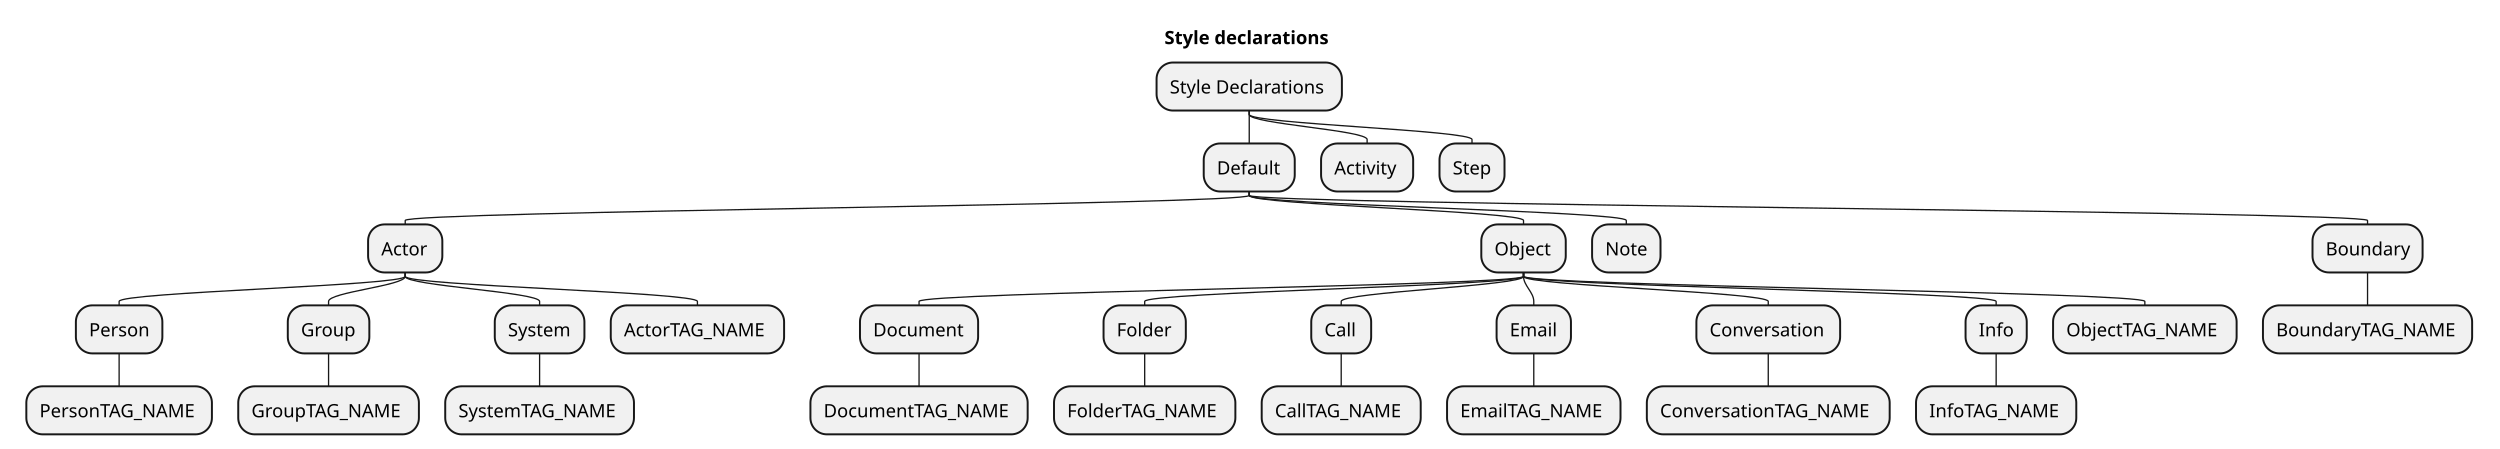
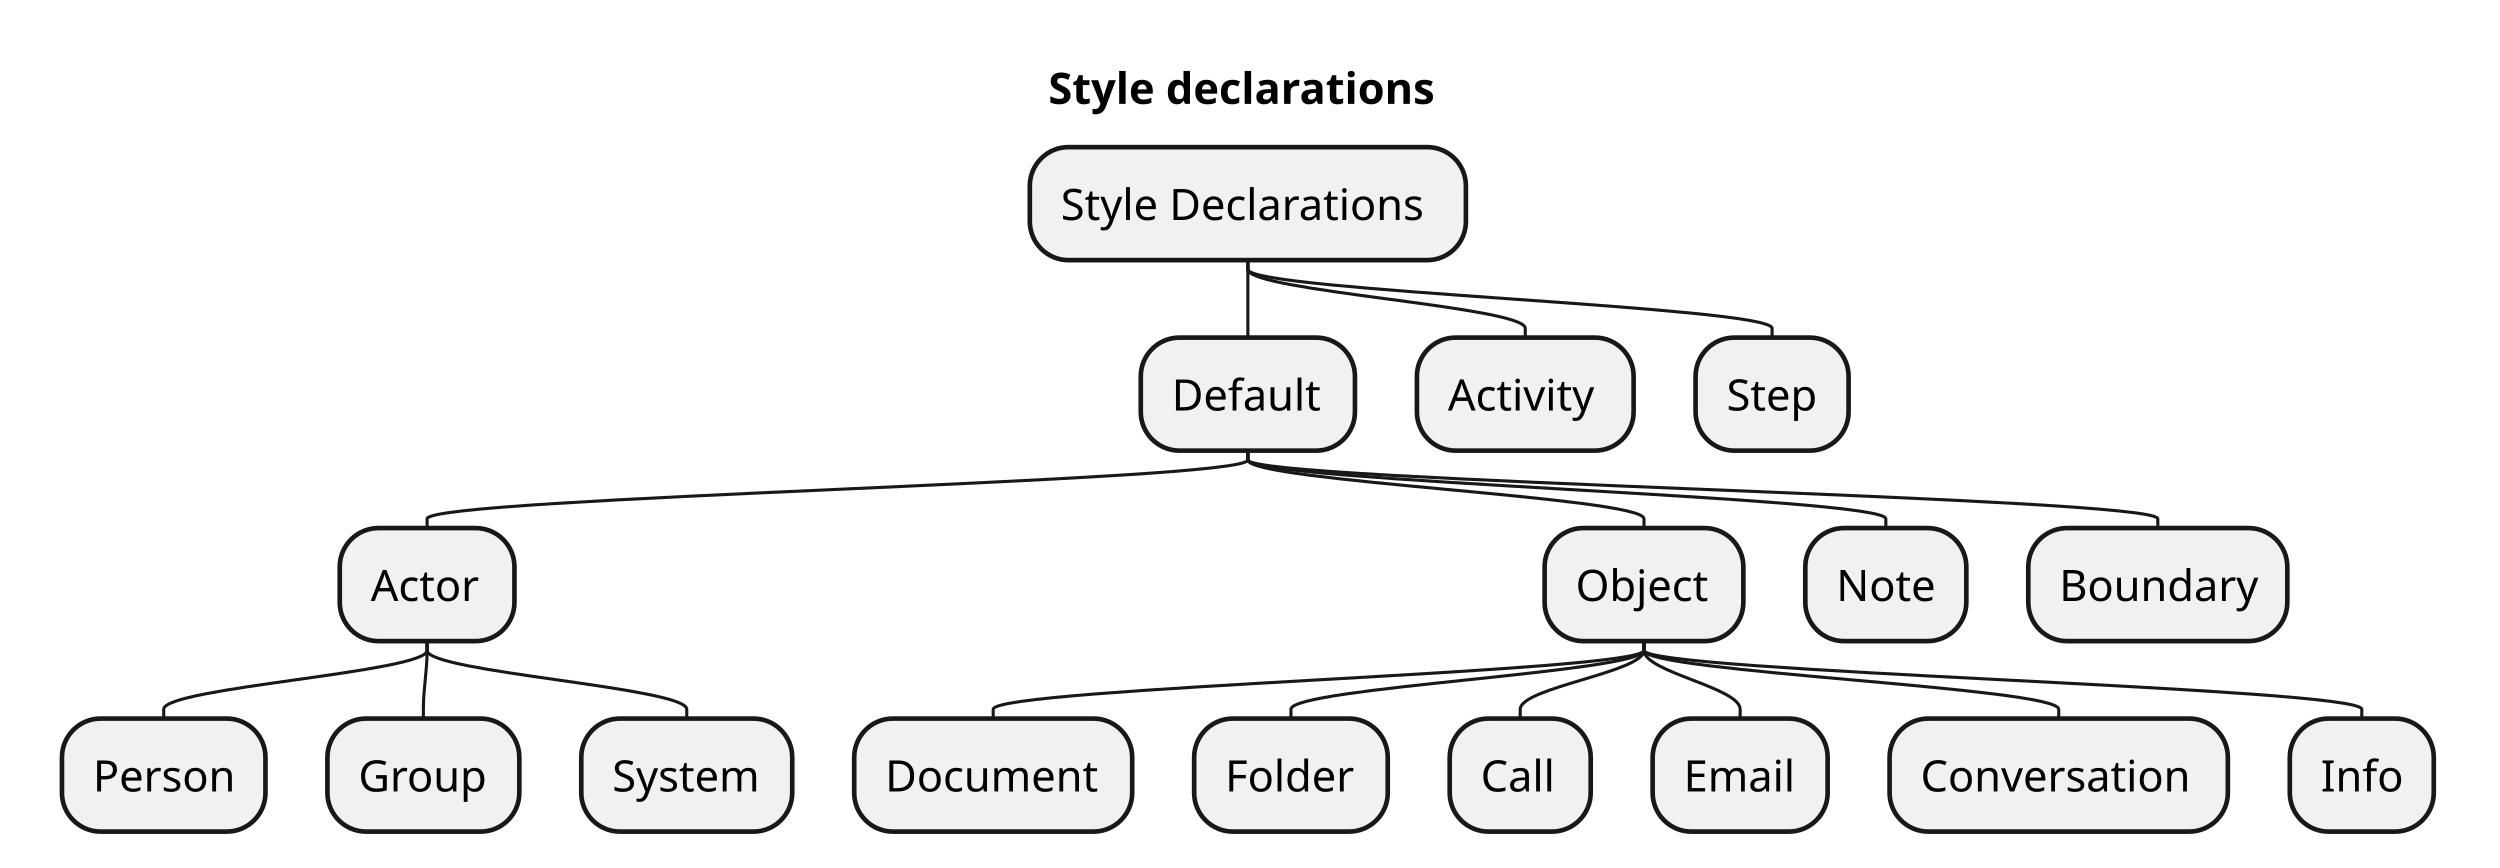
- <svg xmlns="http://www.w3.org/2000/svg" contentStyleType="text/css" height="341px" preserveAspectRatio="none" style="width:1899px;height:341px;background:#FFFFFF;" version="1.1" viewBox="0 0 1899 341" width="1899px" zoomAndPan="magnify">
+ <svg xmlns="http://www.w3.org/2000/svg" contentStyleType="text/css" height="280px" preserveAspectRatio="none" style="width:807px;height:280px;background:#FFFFFF;" version="1.1" viewBox="0 0 807 280" width="807px" zoomAndPan="magnify">
  <defs />
  <g>
-     <text fill="#000000" font-family="sans-serif" font-size="14" font-weight="bold" lengthAdjust="spacing" textLength="127.791" x="884.521" y="33.535">Style declarations</text>
-     <rect fill="#F1F1F1" height="36.488" rx="12.5" ry="12.5" style="stroke:#181818;stroke-width:1.5;" width="140.77" x="878.531" y="47.488" />
-     <text fill="#000000" font-family="sans-serif" font-size="14" lengthAdjust="spacing" textLength="120.77" x="888.531" y="71.023">Style Declarations</text>
-     <rect fill="#F1F1F1" height="36.488" rx="12.5" ry="12.5" style="stroke:#181818;stroke-width:1.5;" width="69.137" x="914.348" y="108.977" />
-     <text fill="#000000" font-family="sans-serif" font-size="14" lengthAdjust="spacing" textLength="49.137" x="924.348" y="132.512">Default</text>
-     <rect fill="#F1F1F1" height="36.488" rx="12.5" ry="12.5" style="stroke:#181818;stroke-width:1.5;" width="56.395" x="279.603" y="170.465" />
-     <text fill="#000000" font-family="sans-serif" font-size="14" lengthAdjust="spacing" textLength="36.395" x="289.603" y="194">Actor</text>
-     <rect fill="#F1F1F1" height="36.488" rx="12.5" ry="12.5" style="stroke:#181818;stroke-width:1.5;" width="65.691" x="57.639" y="231.953" />
-     <text fill="#000000" font-family="sans-serif" font-size="14" lengthAdjust="spacing" textLength="45.691" x="67.639" y="255.488">Person</text>
-     <rect fill="#F1F1F1" height="36.488" rx="12.5" ry="12.5" style="stroke:#181818;stroke-width:1.5;" width="140.969" x="20" y="293.441" />
-     <text fill="#000000" font-family="sans-serif" font-size="14" lengthAdjust="spacing" textLength="120.969" x="30" y="316.977">PersonTAG_NAME</text>
-     <path d="M90.484,268.441 L90.484,271.441 C90.484,278.441 90.484,283.441 90.484,290.441 L90.484,293.441 " fill="none" style="stroke:#181818;stroke-width:1.0;" />
-     <path d="M307.8,206.953 L307.8,209.953 C307.8,216.953 90.484,221.953 90.484,228.953 L90.484,231.953 " fill="none" style="stroke:#181818;stroke-width:1.0;" />
-     <rect fill="#F1F1F1" height="36.488" rx="12.5" ry="12.5" style="stroke:#181818;stroke-width:1.5;" width="61.945" x="218.607" y="231.953" />
-     <text fill="#000000" font-family="sans-serif" font-size="14" lengthAdjust="spacing" textLength="41.945" x="228.607" y="255.488">Group</text>
-     <rect fill="#F1F1F1" height="36.488" rx="12.5" ry="12.5" style="stroke:#181818;stroke-width:1.5;" width="137.223" x="180.969" y="293.441" />
-     <text fill="#000000" font-family="sans-serif" font-size="14" lengthAdjust="spacing" textLength="117.223" x="190.969" y="316.977">GroupTAG_NAME</text>
-     <path d="M249.58,268.441 L249.58,271.441 C249.58,278.441 249.58,283.441 249.58,290.441 L249.58,293.441 " fill="none" style="stroke:#181818;stroke-width:1.0;" />
-     <path d="M307.8,206.953 L307.8,209.953 C307.8,216.953 249.58,221.953 249.58,228.953 L249.58,231.953 " fill="none" style="stroke:#181818;stroke-width:1.0;" />
-     <rect fill="#F1F1F1" height="36.488" rx="12.5" ry="12.5" style="stroke:#181818;stroke-width:1.5;" width="68.098" x="375.83" y="231.953" />
-     <text fill="#000000" font-family="sans-serif" font-size="14" lengthAdjust="spacing" textLength="48.098" x="385.83" y="255.488">System</text>
-     <rect fill="#F1F1F1" height="36.488" rx="12.5" ry="12.5" style="stroke:#181818;stroke-width:1.5;" width="143.375" x="338.191" y="293.441" />
-     <text fill="#000000" font-family="sans-serif" font-size="14" lengthAdjust="spacing" textLength="123.375" x="348.191" y="316.977">SystemTAG_NAME</text>
-     <path d="M409.879,268.441 L409.879,271.441 C409.879,278.441 409.879,283.441 409.879,290.441 L409.879,293.441 " fill="none" style="stroke:#181818;stroke-width:1.0;" />
-     <path d="M307.8,206.953 L307.8,209.953 C307.8,216.953 409.879,221.953 409.879,228.953 L409.879,231.953 " fill="none" style="stroke:#181818;stroke-width:1.0;" />
-     <rect fill="#F1F1F1" height="36.488" rx="12.5" ry="12.5" style="stroke:#181818;stroke-width:1.5;" width="131.672" x="463.928" y="231.953" />
-     <text fill="#000000" font-family="sans-serif" font-size="14" lengthAdjust="spacing" textLength="111.672" x="473.928" y="255.488">ActorTAG_NAME</text>
-     <path d="M307.8,206.953 L307.8,209.953 C307.8,216.953 529.764,221.953 529.764,228.953 L529.764,231.953 " fill="none" style="stroke:#181818;stroke-width:1.0;" />
-     <path d="M948.917,145.465 L948.917,148.465 C948.917,155.465 307.8,160.465 307.8,167.465 L307.8,170.465 " fill="none" style="stroke:#181818;stroke-width:1.0;" />
-     <rect fill="#F1F1F1" height="36.488" rx="12.5" ry="12.5" style="stroke:#181818;stroke-width:1.5;" width="64.153" x="1125.193" y="170.465" />
-     <text fill="#000000" font-family="sans-serif" font-size="14" lengthAdjust="spacing" textLength="44.153" x="1135.193" y="194">Object</text>
-     <rect fill="#F1F1F1" height="36.488" rx="12.5" ry="12.5" style="stroke:#181818;stroke-width:1.5;" width="89.74" x="653.238" y="231.953" />
-     <text fill="#000000" font-family="sans-serif" font-size="14" lengthAdjust="spacing" textLength="69.74" x="663.238" y="255.488">Document</text>
-     <rect fill="#F1F1F1" height="36.488" rx="12.5" ry="12.5" style="stroke:#181818;stroke-width:1.5;" width="165.018" x="615.6" y="293.441" />
-     <text fill="#000000" font-family="sans-serif" font-size="14" lengthAdjust="spacing" textLength="145.018" x="625.6" y="316.977">DocumentTAG_NAME</text>
-     <path d="M698.108,268.441 L698.108,271.441 C698.108,278.441 698.108,283.441 698.108,290.441 L698.108,293.441 " fill="none" style="stroke:#181818;stroke-width:1.0;" />
-     <path d="M1157.27,206.953 L1157.27,209.953 C1157.27,216.953 698.108,221.953 698.108,228.953 L698.108,231.953 " fill="none" style="stroke:#181818;stroke-width:1.0;" />
-     <rect fill="#F1F1F1" height="36.488" rx="12.5" ry="12.5" style="stroke:#181818;stroke-width:1.5;" width="62.492" x="838.256" y="231.953" />
-     <text fill="#000000" font-family="sans-serif" font-size="14" lengthAdjust="spacing" textLength="42.492" x="848.256" y="255.488">Folder</text>
-     <rect fill="#F1F1F1" height="36.488" rx="12.5" ry="12.5" style="stroke:#181818;stroke-width:1.5;" width="137.769" x="800.617" y="293.441" />
-     <text fill="#000000" font-family="sans-serif" font-size="14" lengthAdjust="spacing" textLength="117.769" x="810.617" y="316.977">FolderTAG_NAME</text>
-     <path d="M869.502,268.441 L869.502,271.441 C869.502,278.441 869.502,283.441 869.502,290.441 L869.502,293.441 " fill="none" style="stroke:#181818;stroke-width:1.0;" />
-     <path d="M1157.27,206.953 L1157.27,209.953 C1157.27,216.953 869.502,221.953 869.502,228.953 L869.502,231.953 " fill="none" style="stroke:#181818;stroke-width:1.0;" />
-     <rect fill="#F1F1F1" height="36.488" rx="12.5" ry="12.5" style="stroke:#181818;stroke-width:1.5;" width="45.512" x="996.025" y="231.953" />
-     <text fill="#000000" font-family="sans-serif" font-size="14" lengthAdjust="spacing" textLength="25.512" x="1006.025" y="255.488">Call</text>
-     <rect fill="#F1F1F1" height="36.488" rx="12.5" ry="12.5" style="stroke:#181818;stroke-width:1.5;" width="120.789" x="958.387" y="293.441" />
-     <text fill="#000000" font-family="sans-serif" font-size="14" lengthAdjust="spacing" textLength="100.789" x="968.387" y="316.977">CallTAG_NAME</text>
-     <path d="M1018.781,268.441 L1018.781,271.441 C1018.781,278.441 1018.781,283.441 1018.781,290.441 L1018.781,293.441 " fill="none" style="stroke:#181818;stroke-width:1.0;" />
-     <path d="M1157.27,206.953 L1157.27,209.953 C1157.27,216.953 1018.781,221.953 1018.781,228.953 L1018.781,231.953 " fill="none" style="stroke:#181818;stroke-width:1.0;" />
-     <rect fill="#F1F1F1" height="36.488" rx="12.5" ry="12.5" style="stroke:#181818;stroke-width:1.5;" width="56.483" x="1136.814" y="231.953" />
-     <text fill="#000000" font-family="sans-serif" font-size="14" lengthAdjust="spacing" textLength="36.483" x="1146.814" y="255.488">Email</text>
-     <rect fill="#F1F1F1" height="36.488" rx="12.5" ry="12.5" style="stroke:#181818;stroke-width:1.5;" width="131.761" x="1099.176" y="293.441" />
-     <text fill="#000000" font-family="sans-serif" font-size="14" lengthAdjust="spacing" textLength="111.761" x="1109.176" y="316.977">EmailTAG_NAME</text>
-     <path d="M1165.056,268.441 L1165.056,271.441 C1165.056,278.441 1165.056,283.441 1165.056,290.441 L1165.056,293.441 " fill="none" style="stroke:#181818;stroke-width:1.0;" />
-     <path d="M1157.27,206.953 L1157.27,209.953 C1157.27,216.953 1165.056,221.953 1165.056,228.953 L1165.056,231.953 " fill="none" style="stroke:#181818;stroke-width:1.0;" />
-     <rect fill="#F1F1F1" height="36.488" rx="12.5" ry="12.5" style="stroke:#181818;stroke-width:1.5;" width="109.189" x="1288.575" y="231.953" />
-     <text fill="#000000" font-family="sans-serif" font-size="14" lengthAdjust="spacing" textLength="89.189" x="1298.575" y="255.488">Conversation</text>
-     <rect fill="#F1F1F1" height="36.488" rx="12.5" ry="12.5" style="stroke:#181818;stroke-width:1.5;" width="184.466" x="1250.937" y="293.441" />
-     <text fill="#000000" font-family="sans-serif" font-size="14" lengthAdjust="spacing" textLength="164.466" x="1260.937" y="316.977">ConversationTAG_NAME</text>
-     <path d="M1343.169,268.441 L1343.169,271.441 C1343.169,278.441 1343.169,283.441 1343.169,290.441 L1343.169,293.441 " fill="none" style="stroke:#181818;stroke-width:1.0;" />
-     <path d="M1157.27,206.953 L1157.27,209.953 C1157.27,216.953 1343.169,221.953 1343.169,228.953 L1343.169,231.953 " fill="none" style="stroke:#181818;stroke-width:1.0;" />
-     <rect fill="#F1F1F1" height="36.488" rx="12.5" ry="12.5" style="stroke:#181818;stroke-width:1.5;" width="46.469" x="1493.041" y="231.953" />
-     <text fill="#000000" font-family="sans-serif" font-size="14" lengthAdjust="spacing" textLength="26.469" x="1503.041" y="255.488">Info</text>
-     <rect fill="#F1F1F1" height="36.488" rx="12.5" ry="12.5" style="stroke:#181818;stroke-width:1.5;" width="121.746" x="1455.402" y="293.441" />
-     <text fill="#000000" font-family="sans-serif" font-size="14" lengthAdjust="spacing" textLength="101.746" x="1465.402" y="316.977">InfoTAG_NAME</text>
-     <path d="M1516.275,268.441 L1516.275,271.441 C1516.275,278.441 1516.275,283.441 1516.275,290.441 L1516.275,293.441 " fill="none" style="stroke:#181818;stroke-width:1.0;" />
-     <path d="M1157.27,206.953 L1157.27,209.953 C1157.27,216.953 1516.275,221.953 1516.275,228.953 L1516.275,231.953 " fill="none" style="stroke:#181818;stroke-width:1.0;" />
-     <rect fill="#F1F1F1" height="36.488" rx="12.5" ry="12.5" style="stroke:#181818;stroke-width:1.5;" width="139.431" x="1559.51" y="231.953" />
-     <text fill="#000000" font-family="sans-serif" font-size="14" lengthAdjust="spacing" textLength="119.431" x="1569.51" y="255.488">ObjectTAG_NAME</text>
-     <path d="M1157.27,206.953 L1157.27,209.953 C1157.27,216.953 1629.225,221.953 1629.225,228.953 L1629.225,231.953 " fill="none" style="stroke:#181818;stroke-width:1.0;" />
-     <path d="M948.917,145.465 L948.917,148.465 C948.917,155.465 1157.27,160.465 1157.27,167.465 L1157.27,170.465 " fill="none" style="stroke:#181818;stroke-width:1.0;" />
-     <rect fill="#F1F1F1" height="36.488" rx="12.5" ry="12.5" style="stroke:#181818;stroke-width:1.5;" width="51.978" x="1209.347" y="170.465" />
-     <text fill="#000000" font-family="sans-serif" font-size="14" lengthAdjust="spacing" textLength="31.979" x="1219.347" y="194">Note</text>
-     <path d="M948.917,145.465 L948.917,148.465 C948.917,155.465 1235.336,160.465 1235.336,167.465 L1235.336,170.465 " fill="none" style="stroke:#181818;stroke-width:1.0;" />
-     <rect fill="#F1F1F1" height="36.488" rx="12.5" ry="12.5" style="stroke:#181818;stroke-width:1.5;" width="83.615" x="1756.579" y="170.465" />
-     <text fill="#000000" font-family="sans-serif" font-size="14" lengthAdjust="spacing" textLength="63.615" x="1766.579" y="194">Boundary</text>
-     <rect fill="#F1F1F1" height="36.488" rx="12.5" ry="12.5" style="stroke:#181818;stroke-width:1.5;" width="158.893" x="1718.94" y="231.953" />
-     <text fill="#000000" font-family="sans-serif" font-size="14" lengthAdjust="spacing" textLength="138.893" x="1728.94" y="255.488">BoundaryTAG_NAME</text>
-     <path d="M1798.387,206.953 L1798.387,209.953 C1798.387,216.953 1798.387,221.953 1798.387,228.953 L1798.387,231.953 " fill="none" style="stroke:#181818;stroke-width:1.0;" />
-     <path d="M948.917,145.465 L948.917,148.465 C948.917,155.465 1798.387,160.465 1798.387,167.465 L1798.387,170.465 " fill="none" style="stroke:#181818;stroke-width:1.0;" />
-     <path d="M948.917,83.977 L948.917,86.977 C948.917,93.977 948.917,98.977 948.917,105.977 L948.917,108.977 " fill="none" style="stroke:#181818;stroke-width:1.0;" />
-     <rect fill="#F1F1F1" height="36.488" rx="12.5" ry="12.5" style="stroke:#181818;stroke-width:1.5;" width="69.957" x="1003.485" y="108.977" />
-     <text fill="#000000" font-family="sans-serif" font-size="14" lengthAdjust="spacing" textLength="49.957" x="1013.485" y="132.512">Activity</text>
-     <path d="M948.917,83.977 L948.917,86.977 C948.917,93.977 1038.463,98.977 1038.463,105.977 L1038.463,108.977 " fill="none" style="stroke:#181818;stroke-width:1.0;" />
-     <rect fill="#F1F1F1" height="36.488" rx="12.5" ry="12.5" style="stroke:#181818;stroke-width:1.5;" width="49.388" x="1093.442" y="108.977" />
-     <text fill="#000000" font-family="sans-serif" font-size="14" lengthAdjust="spacing" textLength="29.388" x="1103.442" y="132.512">Step</text>
-     <path d="M948.917,83.977 L948.917,86.977 C948.917,93.977 1118.136,98.977 1118.136,105.977 L1118.136,108.977 " fill="none" style="stroke:#181818;stroke-width:1.0;" />
+     <text fill="#000000" font-family="sans-serif" font-size="14" font-weight="bold" lengthAdjust="spacing" textLength="127.791" x="338.414" y="33.535">Style declarations</text>
+     <rect fill="#F1F1F1" height="36.488" rx="12.5" ry="12.5" style="stroke:#181818;stroke-width:1.5;" width="140.77" x="332.424" y="47.488" />
+     <text fill="#000000" font-family="sans-serif" font-size="14" lengthAdjust="spacing" textLength="120.77" x="342.424" y="71.023">Style Declarations</text>
+     <rect fill="#F1F1F1" height="36.488" rx="12.5" ry="12.5" style="stroke:#181818;stroke-width:1.5;" width="69.137" x="368.241" y="108.977" />
+     <text fill="#000000" font-family="sans-serif" font-size="14" lengthAdjust="spacing" textLength="49.137" x="378.241" y="132.512">Default</text>
+     <rect fill="#F1F1F1" height="36.488" rx="12.5" ry="12.5" style="stroke:#181818;stroke-width:1.5;" width="56.395" x="109.67" y="170.465" />
+     <text fill="#000000" font-family="sans-serif" font-size="14" lengthAdjust="spacing" textLength="36.395" x="119.67" y="194">Actor</text>
+     <rect fill="#F1F1F1" height="36.488" rx="12.5" ry="12.5" style="stroke:#181818;stroke-width:1.5;" width="65.691" x="20" y="231.953" />
+     <text fill="#000000" font-family="sans-serif" font-size="14" lengthAdjust="spacing" textLength="45.691" x="30" y="255.488">Person</text>
+     <path d="M137.867,206.953 L137.867,209.953 C137.867,216.953 52.846,221.953 52.846,228.953 L52.846,231.953 " fill="none" style="stroke:#181818;stroke-width:1.0;" />
+     <rect fill="#F1F1F1" height="36.488" rx="12.5" ry="12.5" style="stroke:#181818;stroke-width:1.5;" width="61.945" x="105.691" y="231.953" />
+     <text fill="#000000" font-family="sans-serif" font-size="14" lengthAdjust="spacing" textLength="41.945" x="115.691" y="255.488">Group</text>
+     <path d="M137.867,206.953 L137.867,209.953 C137.867,216.953 136.664,221.953 136.664,228.953 L136.664,231.953 " fill="none" style="stroke:#181818;stroke-width:1.0;" />
+     <rect fill="#F1F1F1" height="36.488" rx="12.5" ry="12.5" style="stroke:#181818;stroke-width:1.5;" width="68.098" x="187.637" y="231.953" />
+     <text fill="#000000" font-family="sans-serif" font-size="14" lengthAdjust="spacing" textLength="48.098" x="197.637" y="255.488">System</text>
+     <path d="M137.867,206.953 L137.867,209.953 C137.867,216.953 221.685,221.953 221.685,228.953 L221.685,231.953 " fill="none" style="stroke:#181818;stroke-width:1.0;" />
+     <path d="M402.81,145.465 L402.81,148.465 C402.81,155.465 137.867,160.465 137.867,167.465 L137.867,170.465 " fill="none" style="stroke:#181818;stroke-width:1.0;" />
+     <rect fill="#F1F1F1" height="36.488" rx="12.5" ry="12.5" style="stroke:#181818;stroke-width:1.5;" width="64.153" x="498.6" y="170.465" />
+     <text fill="#000000" font-family="sans-serif" font-size="14" lengthAdjust="spacing" textLength="44.153" x="508.6" y="194">Object</text>
+     <rect fill="#F1F1F1" height="36.488" rx="12.5" ry="12.5" style="stroke:#181818;stroke-width:1.5;" width="89.74" x="275.734" y="231.953" />
+     <text fill="#000000" font-family="sans-serif" font-size="14" lengthAdjust="spacing" textLength="69.74" x="285.734" y="255.488">Document</text>
+     <path d="M530.677,206.953 L530.677,209.953 C530.677,216.953 320.604,221.953 320.604,228.953 L320.604,231.953 " fill="none" style="stroke:#181818;stroke-width:1.0;" />
+     <rect fill="#F1F1F1" height="36.488" rx="12.5" ry="12.5" style="stroke:#181818;stroke-width:1.5;" width="62.492" x="385.475" y="231.953" />
+     <text fill="#000000" font-family="sans-serif" font-size="14" lengthAdjust="spacing" textLength="42.492" x="395.475" y="255.488">Folder</text>
+     <path d="M530.677,206.953 L530.677,209.953 C530.677,216.953 416.721,221.953 416.721,228.953 L416.721,231.953 " fill="none" style="stroke:#181818;stroke-width:1.0;" />
+     <rect fill="#F1F1F1" height="36.488" rx="12.5" ry="12.5" style="stroke:#181818;stroke-width:1.5;" width="45.512" x="467.967" y="231.953" />
+     <text fill="#000000" font-family="sans-serif" font-size="14" lengthAdjust="spacing" textLength="25.512" x="477.967" y="255.488">Call</text>
+     <path d="M530.677,206.953 L530.677,209.953 C530.677,216.953 490.723,221.953 490.723,228.953 L490.723,231.953 " fill="none" style="stroke:#181818;stroke-width:1.0;" />
+     <rect fill="#F1F1F1" height="36.488" rx="12.5" ry="12.5" style="stroke:#181818;stroke-width:1.5;" width="56.483" x="533.479" y="231.953" />
+     <text fill="#000000" font-family="sans-serif" font-size="14" lengthAdjust="spacing" textLength="36.483" x="543.479" y="255.488">Email</text>
+     <path d="M530.677,206.953 L530.677,209.953 C530.677,216.953 561.72,221.953 561.72,228.953 L561.72,231.953 " fill="none" style="stroke:#181818;stroke-width:1.0;" />
+     <rect fill="#F1F1F1" height="36.488" rx="12.5" ry="12.5" style="stroke:#181818;stroke-width:1.5;" width="109.189" x="609.962" y="231.953" />
+     <text fill="#000000" font-family="sans-serif" font-size="14" lengthAdjust="spacing" textLength="89.189" x="619.962" y="255.488">Conversation</text>
+     <path d="M530.677,206.953 L530.677,209.953 C530.677,216.953 664.556,221.953 664.556,228.953 L664.556,231.953 " fill="none" style="stroke:#181818;stroke-width:1.0;" />
+     <rect fill="#F1F1F1" height="36.488" rx="12.5" ry="12.5" style="stroke:#181818;stroke-width:1.5;" width="46.469" x="739.15" y="231.953" />
+     <text fill="#000000" font-family="sans-serif" font-size="14" lengthAdjust="spacing" textLength="26.469" x="749.15" y="255.488">Info</text>
+     <path d="M530.677,206.953 L530.677,209.953 C530.677,216.953 762.385,221.953 762.385,228.953 L762.385,231.953 " fill="none" style="stroke:#181818;stroke-width:1.0;" />
+     <path d="M402.81,145.465 L402.81,148.465 C402.81,155.465 530.677,160.465 530.677,167.465 L530.677,170.465 " fill="none" style="stroke:#181818;stroke-width:1.0;" />
+     <rect fill="#F1F1F1" height="36.488" rx="12.5" ry="12.5" style="stroke:#181818;stroke-width:1.5;" width="51.978" x="582.753" y="170.465" />
+     <text fill="#000000" font-family="sans-serif" font-size="14" lengthAdjust="spacing" textLength="31.979" x="592.753" y="194">Note</text>
+     <path d="M402.81,145.465 L402.81,148.465 C402.81,155.465 608.743,160.465 608.743,167.465 L608.743,170.465 " fill="none" style="stroke:#181818;stroke-width:1.0;" />
+     <rect fill="#F1F1F1" height="36.488" rx="12.5" ry="12.5" style="stroke:#181818;stroke-width:1.5;" width="83.615" x="654.732" y="170.465" />
+     <text fill="#000000" font-family="sans-serif" font-size="14" lengthAdjust="spacing" textLength="63.615" x="664.732" y="194">Boundary</text>
+     <path d="M402.81,145.465 L402.81,148.465 C402.81,155.465 696.54,160.465 696.54,167.465 L696.54,170.465 " fill="none" style="stroke:#181818;stroke-width:1.0;" />
+     <path d="M402.81,83.977 L402.81,86.977 C402.81,93.977 402.81,98.977 402.81,105.977 L402.81,108.977 " fill="none" style="stroke:#181818;stroke-width:1.0;" />
+     <rect fill="#F1F1F1" height="36.488" rx="12.5" ry="12.5" style="stroke:#181818;stroke-width:1.5;" width="69.957" x="457.378" y="108.977" />
+     <text fill="#000000" font-family="sans-serif" font-size="14" lengthAdjust="spacing" textLength="49.957" x="467.378" y="132.512">Activity</text>
+     <path d="M402.81,83.977 L402.81,86.977 C402.81,93.977 492.356,98.977 492.356,105.977 L492.356,108.977 " fill="none" style="stroke:#181818;stroke-width:1.0;" />
+     <rect fill="#F1F1F1" height="36.488" rx="12.5" ry="12.5" style="stroke:#181818;stroke-width:1.5;" width="49.388" x="547.335" y="108.977" />
+     <text fill="#000000" font-family="sans-serif" font-size="14" lengthAdjust="spacing" textLength="29.388" x="557.335" y="132.512">Step</text>
+     <path d="M402.81,83.977 L402.81,86.977 C402.81,93.977 572.029,98.977 572.029,105.977 L572.029,108.977 " fill="none" style="stroke:#181818;stroke-width:1.0;" />
  </g>
</svg>
